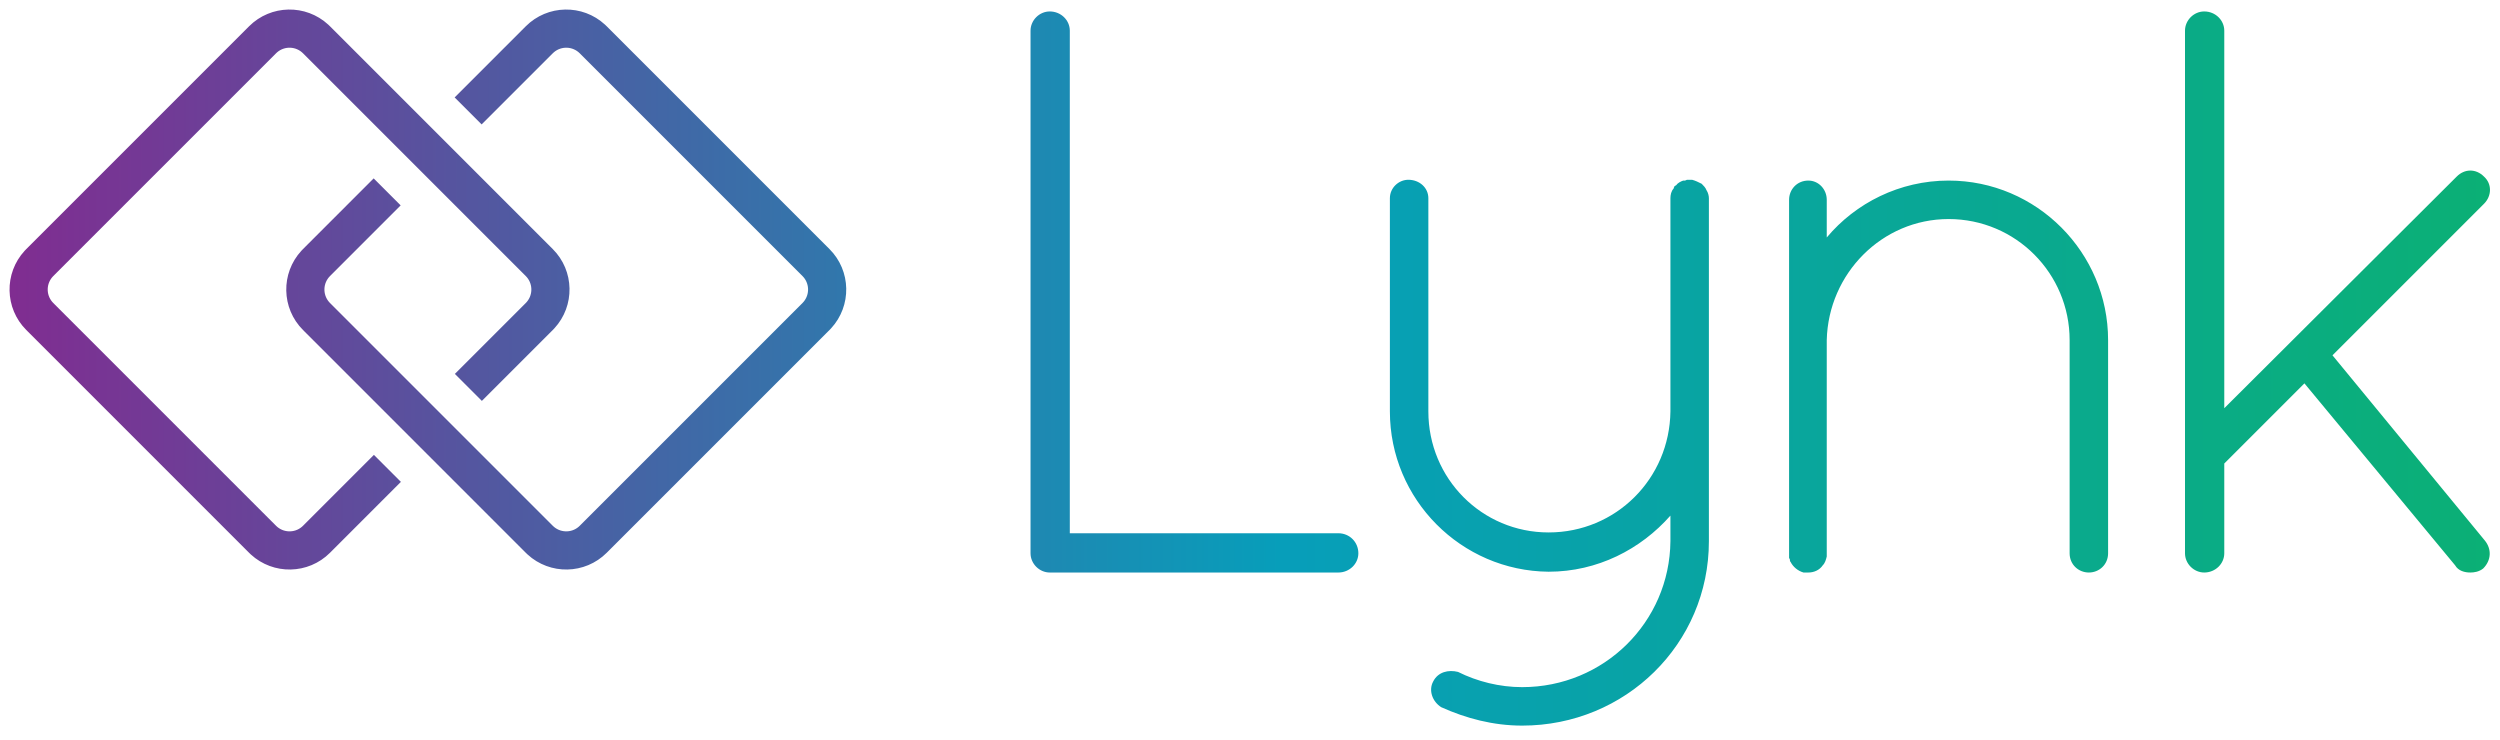
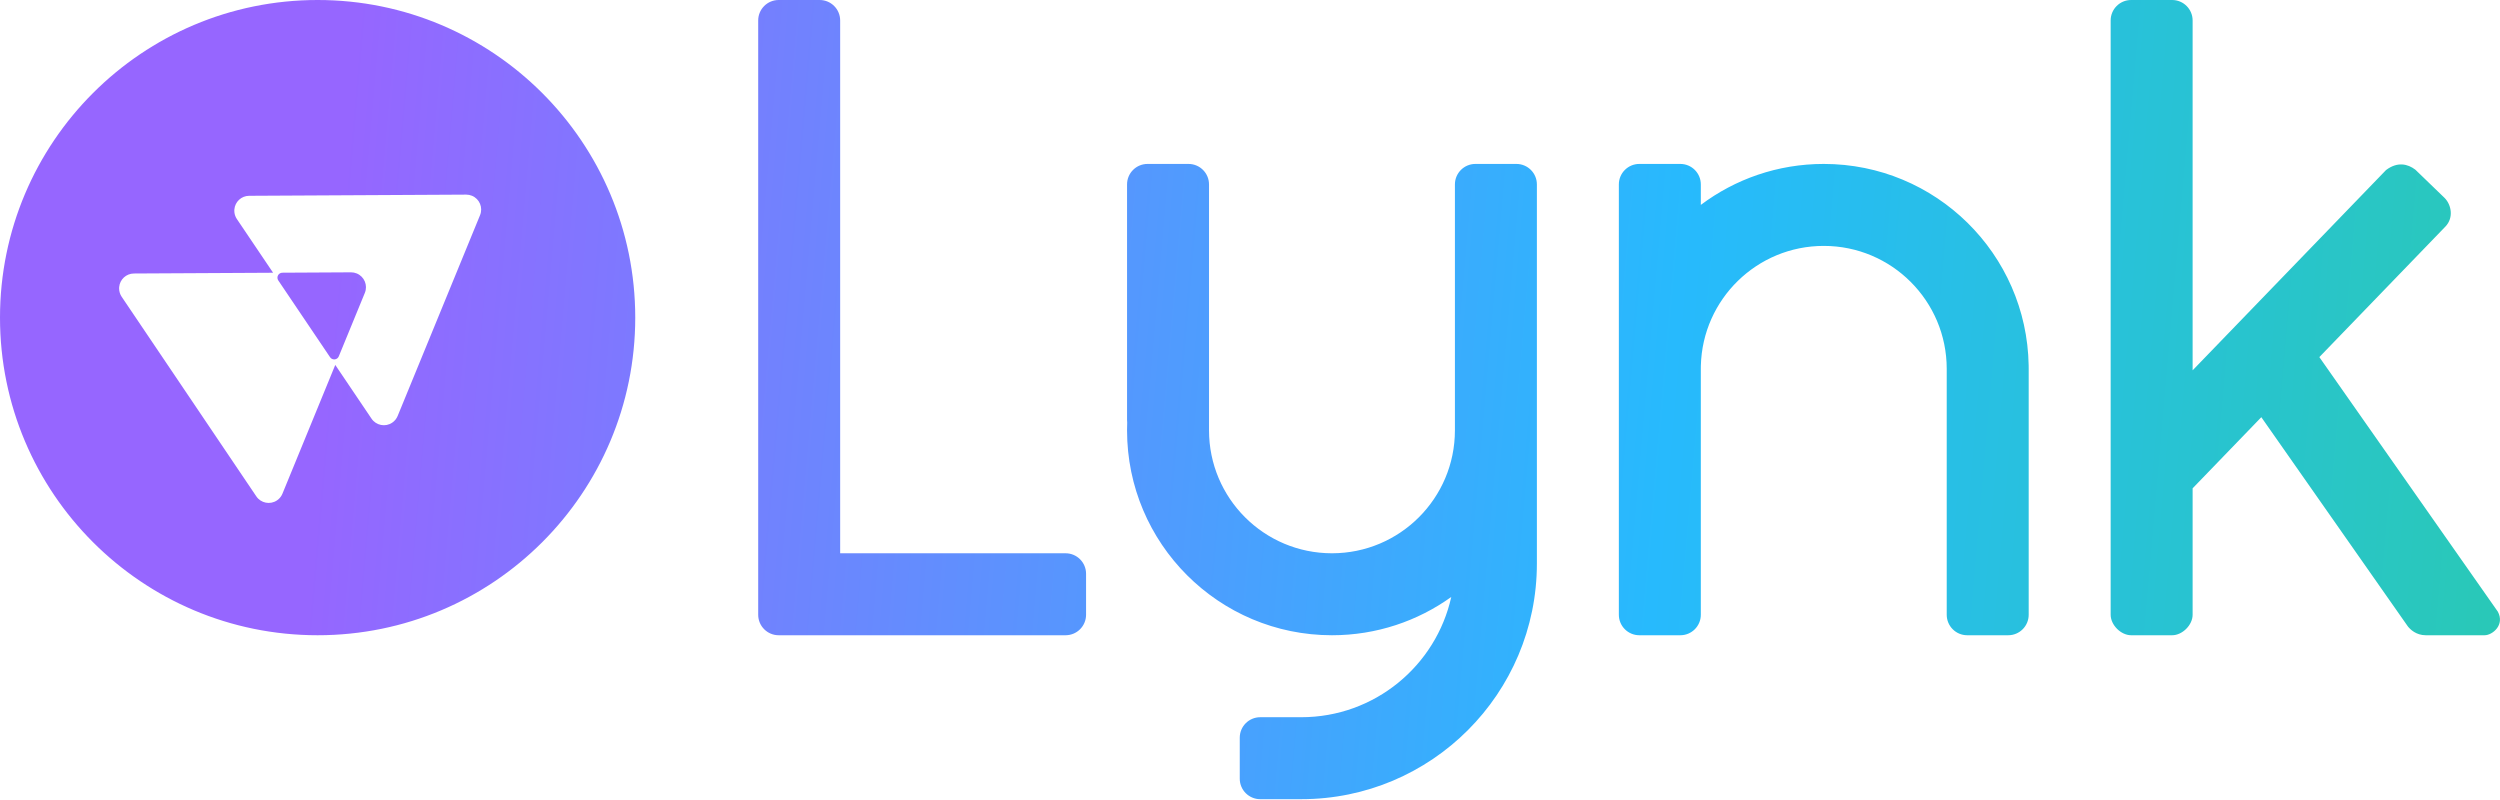
- <svg xmlns="http://www.w3.org/2000/svg" width="480px" height="142px" viewBox="0 0 480 142" version="1.1">
+ <svg xmlns="http://www.w3.org/2000/svg" width="244px" height="78px" viewBox="0 0 244 78" version="1.1">
  <defs>
-     <linearGradient x1="100%" y1="50%" x2="0%" y2="50%" id="linearGradient-1">
-       <stop stop-color="#0BB074" offset="0%" />
-       <stop stop-color="#079EBA" offset="48.761%" />
-       <stop stop-color="#822B90" offset="100%" />
+     <linearGradient x1="13.268%" y1="48.763%" x2="117.413%" y2="51.628%" id="linearGradient-1">
+       <stop stop-color="#9666FF" offset="0%" />
+       <stop stop-color="#27BAFD" offset="51.239%" />
+       <stop stop-color="#2AD093" offset="100%" />
+       <stop stop-color="#2AD093" offset="100%" />
    </linearGradient>
  </defs>
  <g id="Page-1" stroke="none" stroke-width="1" fill="none" fill-rule="evenodd">
-     <g id="Group-5">
-       <path d="M63.028,4.73 L63.363,5.052 L106.129,47.818 C110.312,52 110.419,58.715 106.451,63.028 L106.129,63.363 L92.517,76.972 L87.336,71.791 L100.947,58.181 C102.303,56.826 102.374,54.672 101.162,53.233 L100.947,53 L58.181,10.234 C56.826,8.878 54.672,8.807 53.233,10.019 L53,10.234 L10.234,53 C8.878,54.355 8.807,56.509 10.019,57.948 L10.234,58.181 L53,100.947 C54.355,102.303 56.509,102.374 57.948,101.162 L58.181,100.947 L71.791,87.336 L76.972,92.517 L63.363,106.129 C59.181,110.312 52.466,110.419 48.153,106.451 L47.818,106.129 L5.052,63.363 C0.869,59.181 0.762,52.466 4.73,48.153 L5.052,47.818 L47.818,5.052 C52,0.869 58.715,0.762 63.028,4.73 Z M116.158,4.73 L116.493,5.052 L159.259,47.818 C163.442,52 163.549,58.715 159.581,63.028 L159.259,63.363 L116.493,106.129 C112.31,110.312 105.595,110.419 101.283,106.451 L100.947,106.129 L58.181,63.363 C53.999,59.181 53.891,52.466 57.86,48.153 L58.181,47.818 L71.745,34.252 L76.926,39.433 L63.363,53 C62.008,54.355 61.936,56.509 63.149,57.948 L63.363,58.181 L106.129,100.947 C107.485,102.303 109.639,102.374 111.078,101.162 L111.311,100.947 L154.077,58.181 C155.433,56.826 155.504,54.672 154.291,53.233 L154.077,53 L111.311,10.234 C109.956,8.878 107.802,8.807 106.362,10.019 L106.129,10.234 L92.471,23.888 L87.29,18.707 L100.947,5.052 C105.13,0.869 111.845,0.762 116.158,4.73 Z M256.958,109.924 C259.112,109.924 260.805,108.231 260.805,106.23 C260.805,104.076 259.112,102.383 256.958,102.383 L205.403,102.383 L205.403,5.892 C205.403,3.891 203.711,2.198 201.556,2.198 C199.555,2.198 197.863,3.891 197.863,5.892 L197.863,106.23 C197.863,108.231 199.555,109.924 201.556,109.924 L201.864,109.924 L256.958,109.924 Z M266.858,78.991 C266.858,95.919 280.555,109.616 297.329,109.77 C306.716,109.77 315.027,105.461 320.721,98.997 L320.721,103.922 C320.567,119.465 307.947,131.93 292.25,131.93 C287.941,131.93 283.632,130.853 279.939,129.006 C278.092,128.545 276.092,129.006 275.168,130.853 C274.245,132.546 275.014,134.7 276.707,135.778 C281.478,137.932 286.71,139.317 292.25,139.317 C312.103,139.317 328.107,123.62 328.107,103.922 L328.107,80.376 L328.107,78.991 L328.107,38.056 C328.107,37.594 327.954,36.978 327.646,36.517 C327.492,36.055 327.03,35.593 326.722,35.285 C326.107,34.978 325.491,34.67 324.876,34.516 L324.414,34.516 L323.952,34.516 C323.798,34.516 323.645,34.67 323.491,34.67 L323.183,34.67 C322.721,34.824 322.106,35.132 321.798,35.593 C321.644,35.593 321.644,35.747 321.49,35.747 C321.49,35.901 321.336,36.055 321.336,36.209 C320.875,36.671 320.721,37.44 320.721,38.056 L320.721,78.991 C320.567,91.918 310.256,102.229 297.329,102.229 C284.556,102.229 274.245,91.918 274.245,78.991 L274.245,38.056 C274.245,36.055 272.552,34.516 270.398,34.516 C268.551,34.516 266.858,36.055 266.858,38.056 L266.858,78.991 Z M397.367,106.23 C397.367,108.385 399.06,109.924 401.06,109.924 C403.061,109.924 404.754,108.385 404.754,106.23 L404.754,65.295 C404.754,48.52 391.057,34.67 374.129,34.67 C364.741,34.67 356.277,38.979 350.737,45.596 L350.737,38.363 C350.737,36.363 349.198,34.67 347.198,34.67 C345.043,34.67 343.504,36.363 343.504,38.363 L343.504,64.064 L343.504,65.295 L343.504,106.23 L343.504,107.154 C343.504,107.154 343.658,107.307 343.658,107.461 C343.658,107.615 343.658,107.769 343.812,107.923 C344.274,108.846 345.197,109.616 346.274,109.924 L347.198,109.924 C348.275,109.924 349.352,109.462 349.968,108.539 C350.429,108.077 350.583,107.461 350.737,106.846 L350.737,106.23 L350.737,65.295 C351.045,52.522 361.356,42.057 374.129,42.057 C387.056,42.057 397.367,52.522 397.367,65.295 L397.367,106.23 Z M419.52,106.23 C419.52,108.231 421.213,109.924 423.213,109.924 C425.368,109.924 427.061,108.231 427.061,106.23 L427.061,88.994 L442.45,73.605 L471.382,108.539 C471.998,109.616 473.229,109.924 474.306,109.924 C475.075,109.924 475.999,109.77 476.768,109.154 C478.307,107.615 478.461,105.461 477.076,103.768 L447.836,68.219 L476.922,39.133 C478.461,37.594 478.461,35.285 476.922,33.9 C475.383,32.362 473.229,32.362 471.69,33.9 L427.061,78.376 L427.061,5.892 C427.061,3.891 425.368,2.198 423.213,2.198 C421.213,2.198 419.52,3.891 419.52,5.892 L419.52,106.23 Z" id="Combined-Shape" fill="url(#linearGradient-1)" fill-rule="nonzero" />
-       <rect id="Rectangle" x="0" y="0" width="480" height="141.069" />
-     </g>
+     <path d="M118,42 C118,48.627 123.373,54 130,54 C136.627,54 142,48.627 142,42 L142,18 C142,16.895 142.895,16 144,16 L148,16 C149.105,16 150,16.895 150,18 L150,55 C150,67.703 139.703,78 127,78 L123,78 C121.895,78 121,77.105 121,76 L121,72 C121,70.895 121.895,70 123,70 L127,70 C134.164,70 140.155,64.978 141.644,58.263 C138.364,60.615 134.344,62 130,62 C118.954,62 110,53.046 110,42 C110,41.743 110.005,41.487 110.014,41.233 C110.005,41.156 110,41.079 110,41 L110,18 C110,16.895 110.895,16 112,16 L116,16 C117.105,16 118,16.895 118,18 L118,42 Z M166,60 C166,61.105 165.105,62 164,62 L160,62 C158.895,62 158,61.105 158,60 L158,18 C158,16.895 158.895,16 160,16 L164,16 C165.105,16 166,16.895 166,18 L166,19.998 C169.343,17.488 173.498,16 178,16 C188.931,16 197.813,24.769 197.997,35.656 L198,36 L198,60 C198,61.105 197.105,62 196,62 L192,62 C190.895,62 190,61.105 190,60 L190,36 C190,29.373 184.627,24 178,24 C171.475,24 166.166,29.209 166.004,35.695 L166,36 L166,60 Z M80,0 C81.105,0 82,0.895 82,2 L82,54 L104,54 C105.105,54 106,54.895 106,56 L106,60 C106,61.105 105.105,62 104,62 L76,62 C74.895,62 74,61.105 74,60 L74,2 C74,0.895 74.895,0 76,0 L80,0 Z M31,0 C48.121,0 62,13.879 62,31 C62,48.121 48.121,62 31,62 C13.879,62 0,48.121 0,31 C0,13.879 13.879,0 31,0 Z M45.501,18.995 L24.314,19.11 C23.559,19.114 22.941,19.694 22.875,20.431 L22.869,20.571 L22.88,20.742 C22.908,20.968 22.989,21.185 23.117,21.376 L26.654,26.62 L13.07,26.694 C12.315,26.698 11.697,27.278 11.631,28.015 L11.625,28.155 C11.627,28.442 11.713,28.722 11.873,28.96 L25.017,48.446 C25.466,49.111 26.369,49.287 27.034,48.838 L27.171,48.734 C27.343,48.585 27.479,48.397 27.566,48.185 L32.722,35.617 L36.261,40.862 C36.71,41.527 37.613,41.703 38.278,41.254 C38.516,41.094 38.701,40.866 38.81,40.601 L46.853,21 C47.158,20.258 46.803,19.409 46.06,19.104 C45.883,19.031 45.692,18.994 45.501,18.995 Z M34.257,26.579 C34.449,26.578 34.639,26.615 34.816,26.688 C35.559,26.993 35.914,27.842 35.609,28.584 L33.066,34.779 C32.919,35.137 32.433,35.186 32.216,34.866 L27.161,27.371 C26.945,27.05 27.173,26.618 27.56,26.616 Z M214,2 L214,36.143 L232.876,16.598 C234,15.75 235,16 235.739,16.562 L238.613,19.338 C239.25,20 239.5,21.25 238.671,22.114 L226.368,34.853 L243.785,59.693 C244.5,61 243.25,62 242.5,62 L236.75,62 C235.817,62 235.229,61.425 235.002,61.131 L220.705,40.717 L214,47.66 L214,60 C214,61 213,62 212,62 L208,62 C207,62 206,61 206,60 L206,2 C206,0.895 206.895,0 208,0 L212,0 C213.105,0 214,0.895 214,2 Z" id="Combined-Shape" fill="url(#linearGradient-1)" />
  </g>
</svg>
